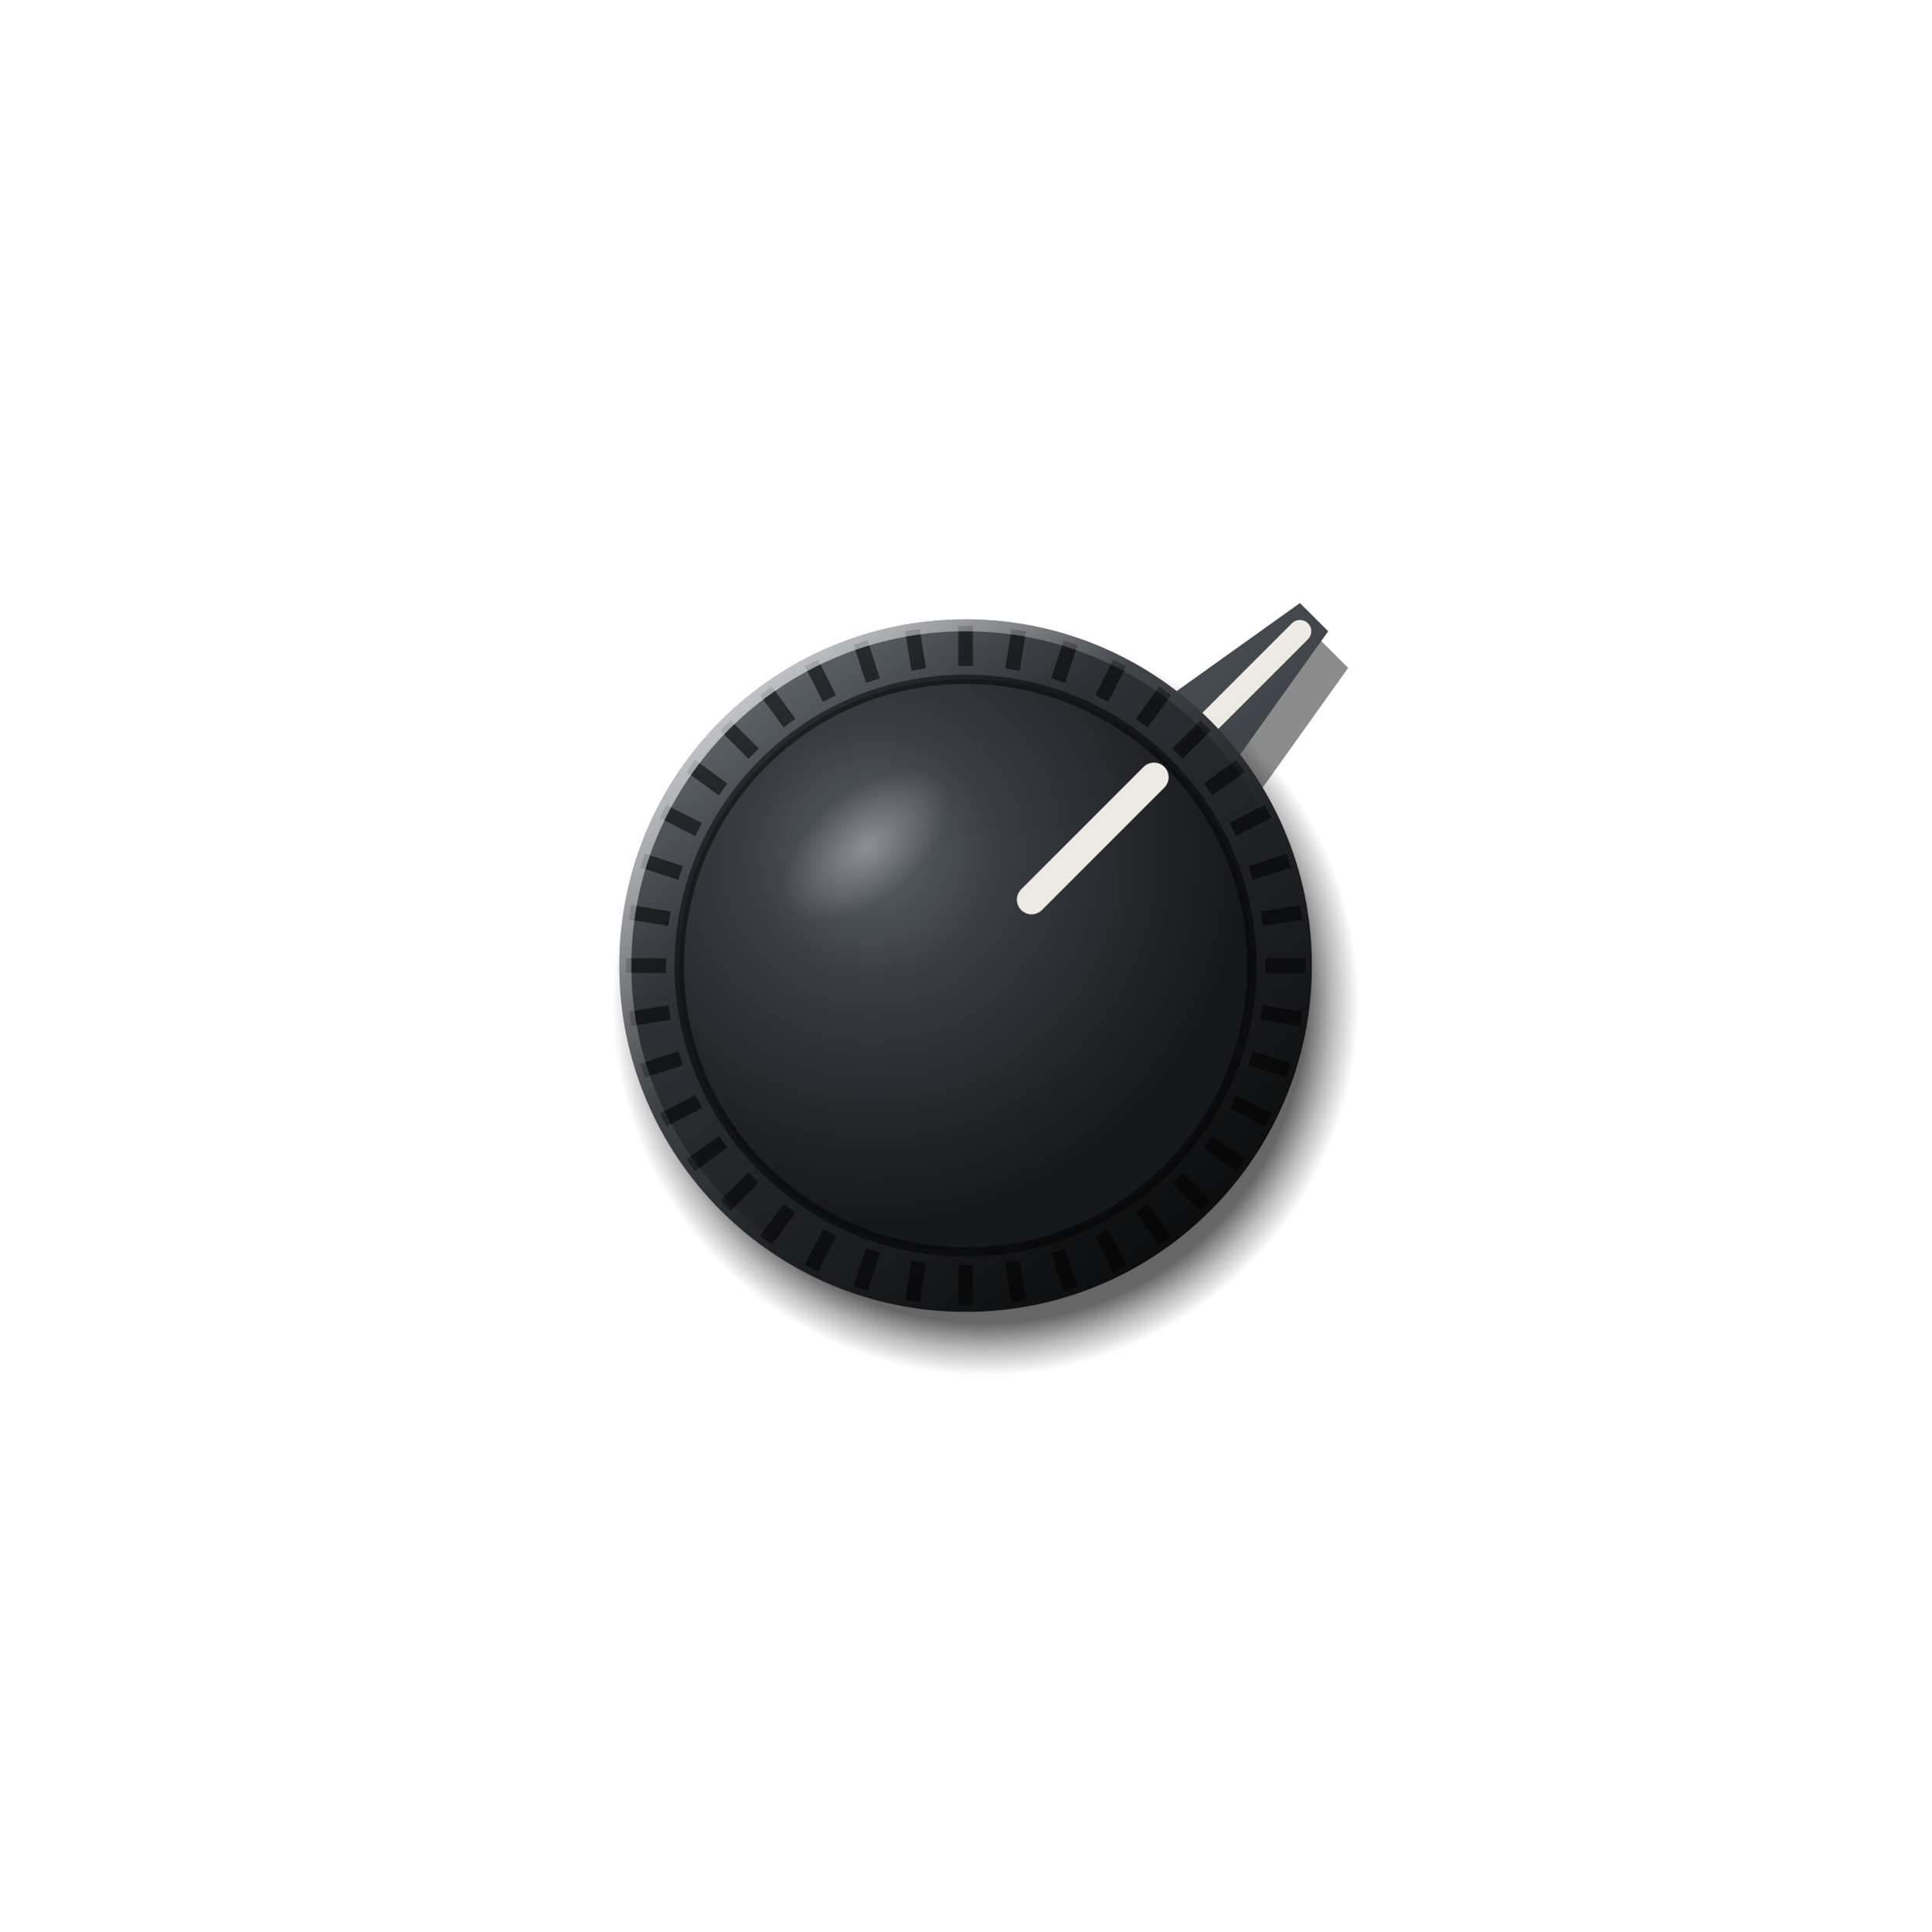
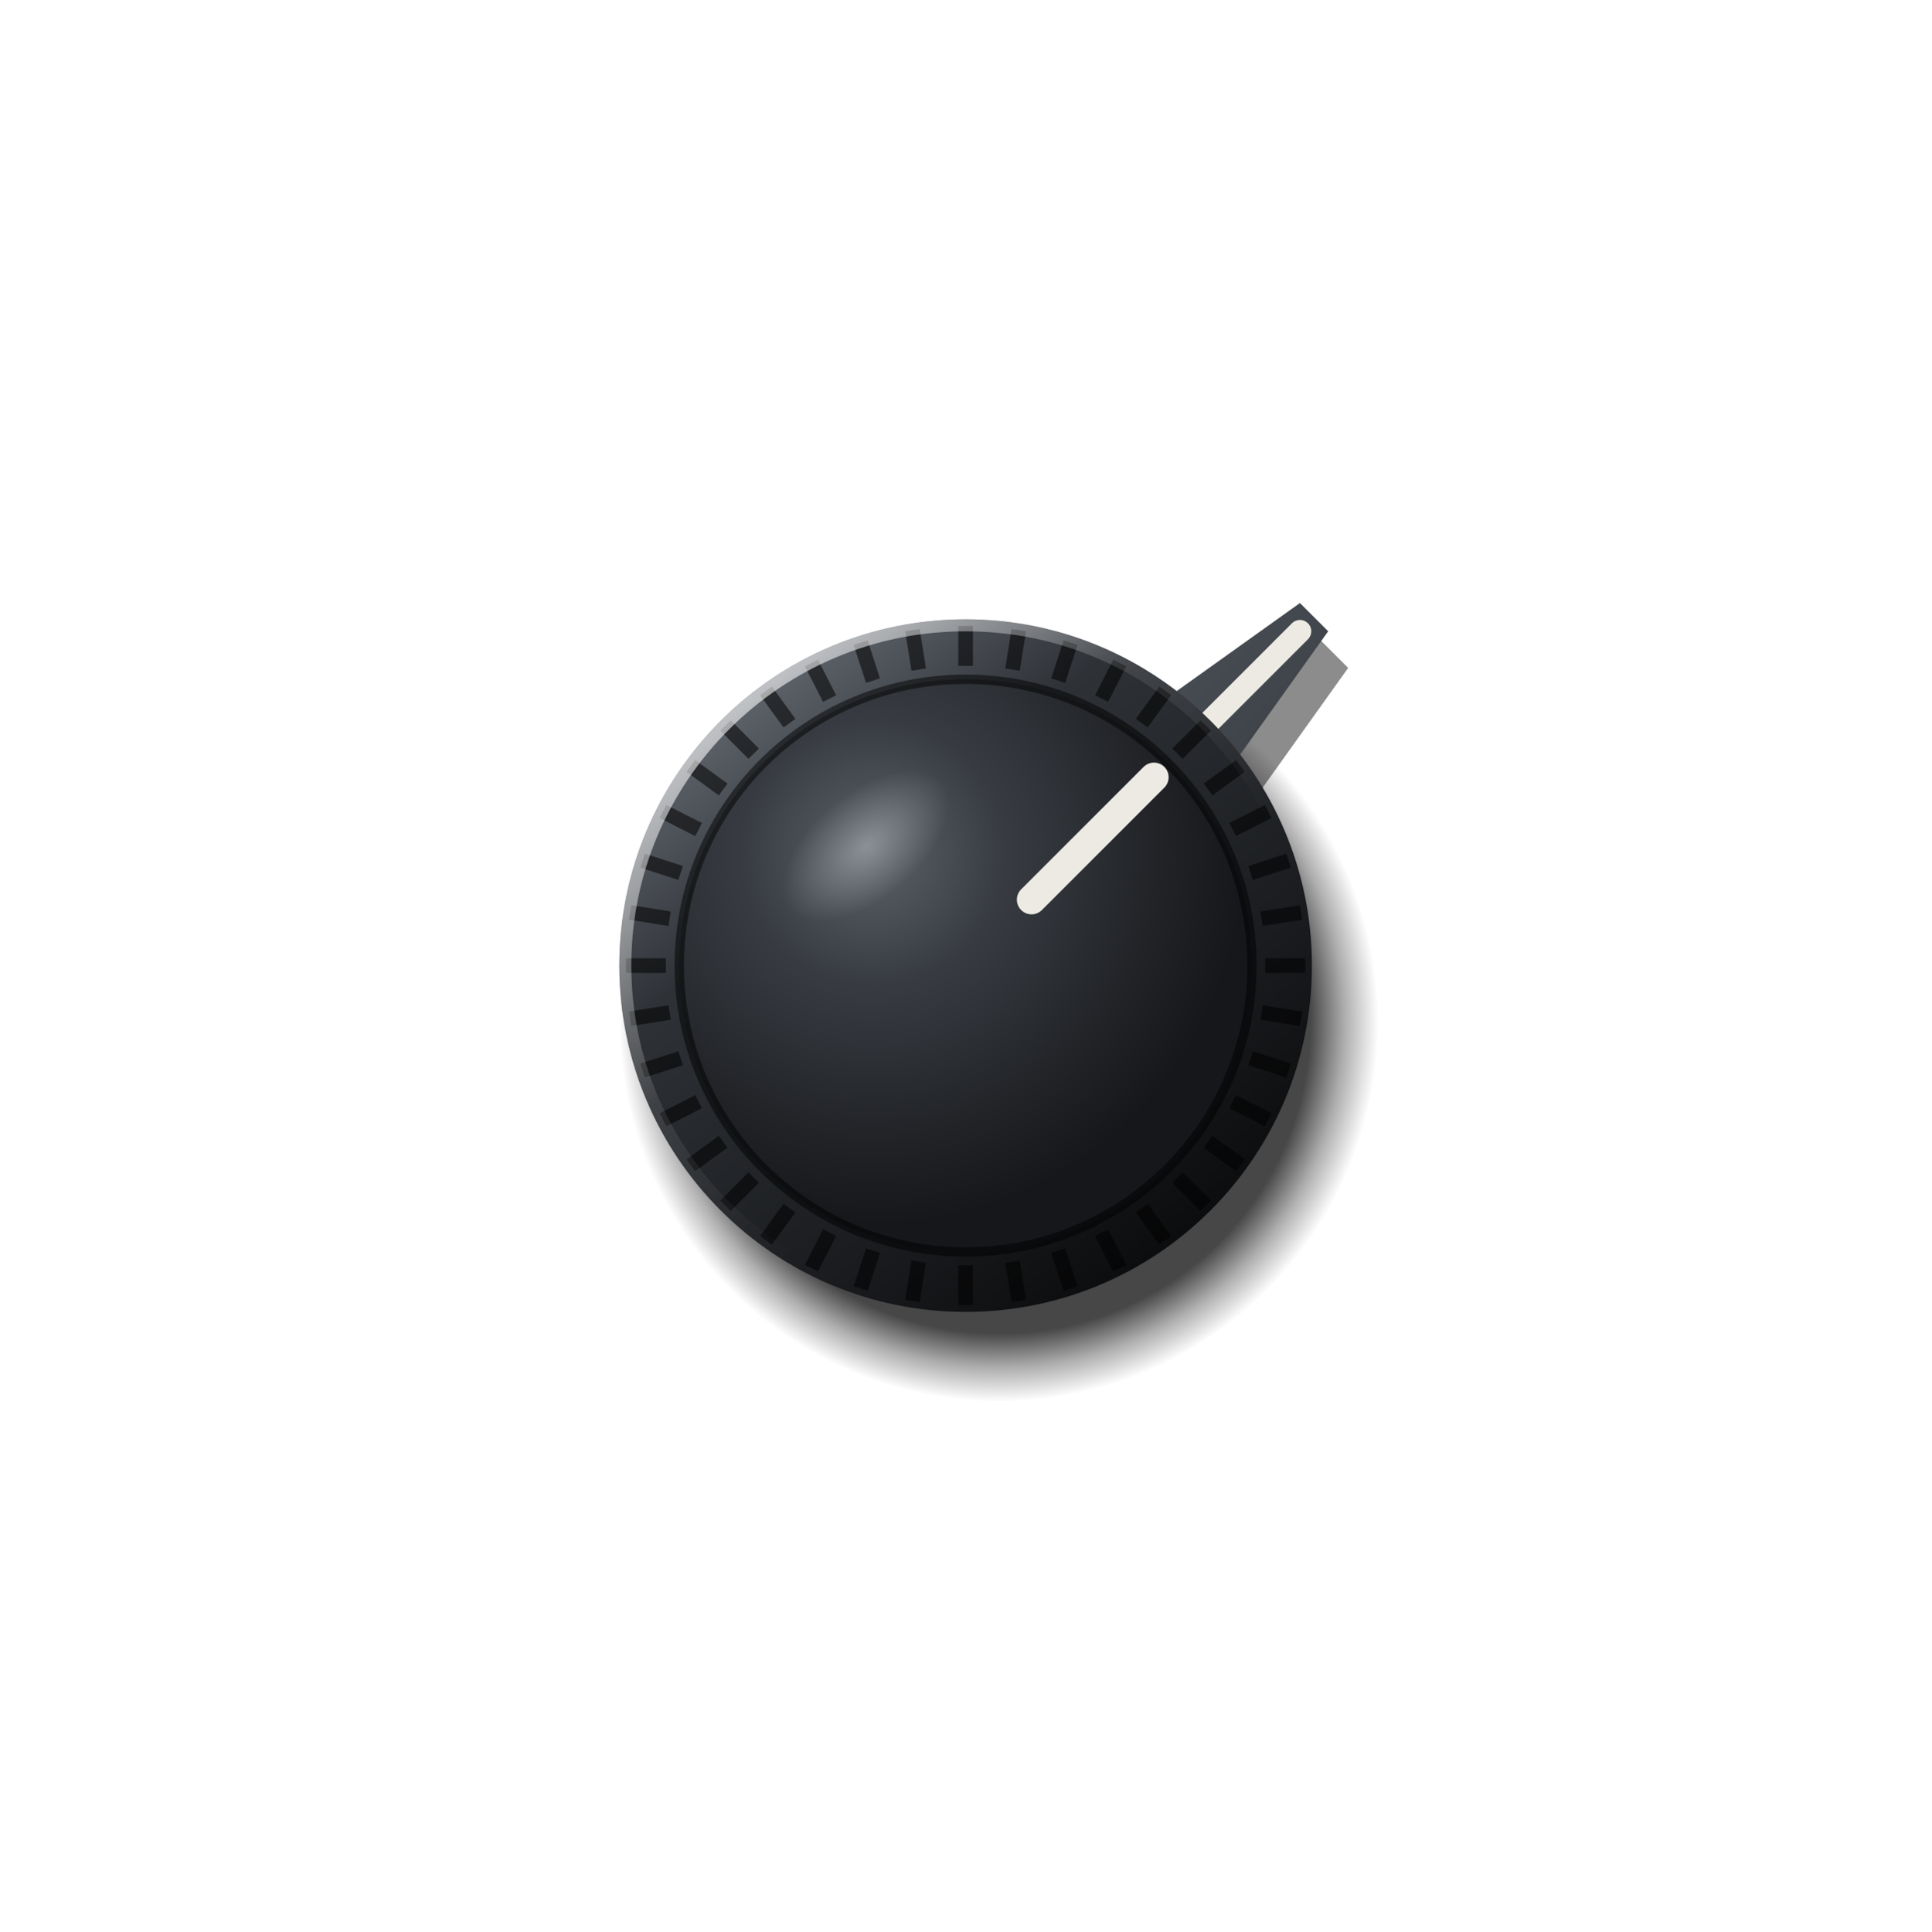
<svg xmlns="http://www.w3.org/2000/svg" viewBox="0 0 290 290" width="290" height="290">
  <defs>
-     <radialGradient id="a" gradientUnits="userSpaceOnUse" cx="148" cy="150.5" r="56">
-       <stop offset="0" stop-color="#000" stop-opacity="0.6" />
-       <stop offset="0.86" stop-color="#000" stop-opacity="0.6" />
-       <stop offset="0.93" stop-color="#000" stop-opacity="0.27" />
+     <radialGradient id="a" gradientUnits="userSpaceOnUse" cx="150" cy="153.5" r="57">
+       <stop offset="0" stop-color="#000" stop-opacity="0.72" />
+       <stop offset="0.82" stop-color="#000" stop-opacity="0.72" />
+       <stop offset="0.91" stop-color="#000" stop-opacity="0.32" />
      <stop offset="1" stop-color="#000" stop-opacity="0" />
    </radialGradient>
    <linearGradient id="b" x1="0.15" y1="0.05" x2="0.85" y2="0.95">
      <stop offset="0" stop-color="#6A7078" />
      <stop offset="0.3" stop-color="#2E3136" />
      <stop offset="0.7" stop-color="#1A1C1F" />
      <stop offset="1" stop-color="#08090A" />
    </linearGradient>
    <radialGradient id="c" gradientUnits="userSpaceOnUse" cx="131" cy="128" r="56">
      <stop offset="0" stop-color="#5C6269" />
      <stop offset="0.35" stop-color="#383C42" />
      <stop offset="0.75" stop-color="#222428" />
      <stop offset="1" stop-color="#15171A" />
    </radialGradient>
    <linearGradient id="d" x1="0.1" y1="0.05" x2="0.6" y2="0.6">
      <stop offset="0" stop-color="#FFFFFF" stop-opacity="0.75" />
      <stop offset="0.6" stop-color="#FFFFFF" stop-opacity="0.1" />
      <stop offset="1" stop-color="#FFFFFF" stop-opacity="0" />
    </linearGradient>
    <linearGradient id="e" gradientUnits="userSpaceOnUse" x1="60.15" y1="145" x2="229.85" y2="145">
      <stop offset="0" stop-color="#8A9098" />
      <stop offset="0.45" stop-color="#474C53" />
      <stop offset="1" stop-color="#16181B" />
    </linearGradient>
    <radialGradient id="f" cx="0.5" cy="0.5" r="0.5">
      <stop offset="0" stop-color="#FFFFFF" stop-opacity="0.3" />
      <stop offset="1" stop-color="#FFFFFF" stop-opacity="0" />
    </radialGradient>
  </defs>
-   <circle cx="148" cy="150.5" r="56" fill="url(#a)" />
+   <circle cx="150" cy="153.5" r="57" fill="url(#a)" />
  <g transform="translate(3 5.5) rotate(45 145 145)">
    <path d="M137 101L142 71L148 71L153 101Z" fill="#000" fill-opacity="0.45" />
  </g>
  <g transform="rotate(45 145 145)">
    <path d="M137 101L142 71L148 71L153 101Z" fill="url(#e)" />
    <line x1="145" y1="99" x2="145" y2="74" stroke="#ECEAE3" stroke-width="3.4" stroke-linecap="round" />
  </g>
  <circle cx="145" cy="145" r="52" fill="url(#b)" />
  <path d="M190 145L196 145M189.45 152.04L195.37 152.98M187.8 158.91L193.5 160.76M185.1 165.43L190.44 168.15M181.41 171.45L186.26 174.98M176.82 176.82L181.06 181.06M171.45 181.41L174.98 186.26M165.43 185.1L168.15 190.44M158.91 187.8L160.76 193.5M152.04 189.45L152.98 195.37M145 190L145 196M137.96 189.45L137.02 195.37M131.09 187.8L129.24 193.5M124.57 185.1L121.85 190.44M118.55 181.41L115.02 186.26M113.18 176.82L108.94 181.06M108.59 171.45L103.74 174.98M104.9 165.43L99.56 168.15M102.2 158.91L96.5 160.76M100.55 152.04L94.63 152.98M100 145L94 145M100.55 137.96L94.63 137.02M102.2 131.09L96.5 129.24M104.9 124.57L99.56 121.85M108.59 118.55L103.74 115.02M113.18 113.18L108.94 108.94M118.55 108.59L115.02 103.74M124.57 104.9L121.85 99.56M131.09 102.2L129.24 96.5M137.96 100.55L137.02 94.63M145 100L145 94M152.04 100.55L152.98 94.63M158.91 102.2L160.76 96.5M165.43 104.9L168.15 99.56M171.45 108.59L174.98 103.74M176.82 113.18L181.06 108.94M181.41 118.55L186.26 115.02M185.1 124.57L190.44 121.85M187.8 131.09L193.5 129.24M189.45 137.96L195.37 137.02" stroke="#000" stroke-opacity="0.55" stroke-width="2.2" />
  <circle cx="145" cy="145" r="51.1" fill="none" stroke="url(#d)" stroke-width="1.8" />
  <circle cx="145" cy="145" r="43" fill="url(#c)" />
  <circle cx="145" cy="145" r="43" fill="none" stroke="#000" stroke-opacity="0.5" stroke-width="1.4" />
  <ellipse cx="130" cy="127" rx="15" ry="8" fill="url(#f)" transform="rotate(-40 130 127)" />
  <g transform="rotate(45 145 145)">
    <line x1="145" y1="131" x2="145" y2="105" stroke="#ECEAE3" stroke-width="4.4" stroke-linecap="round" />
  </g>
</svg>
